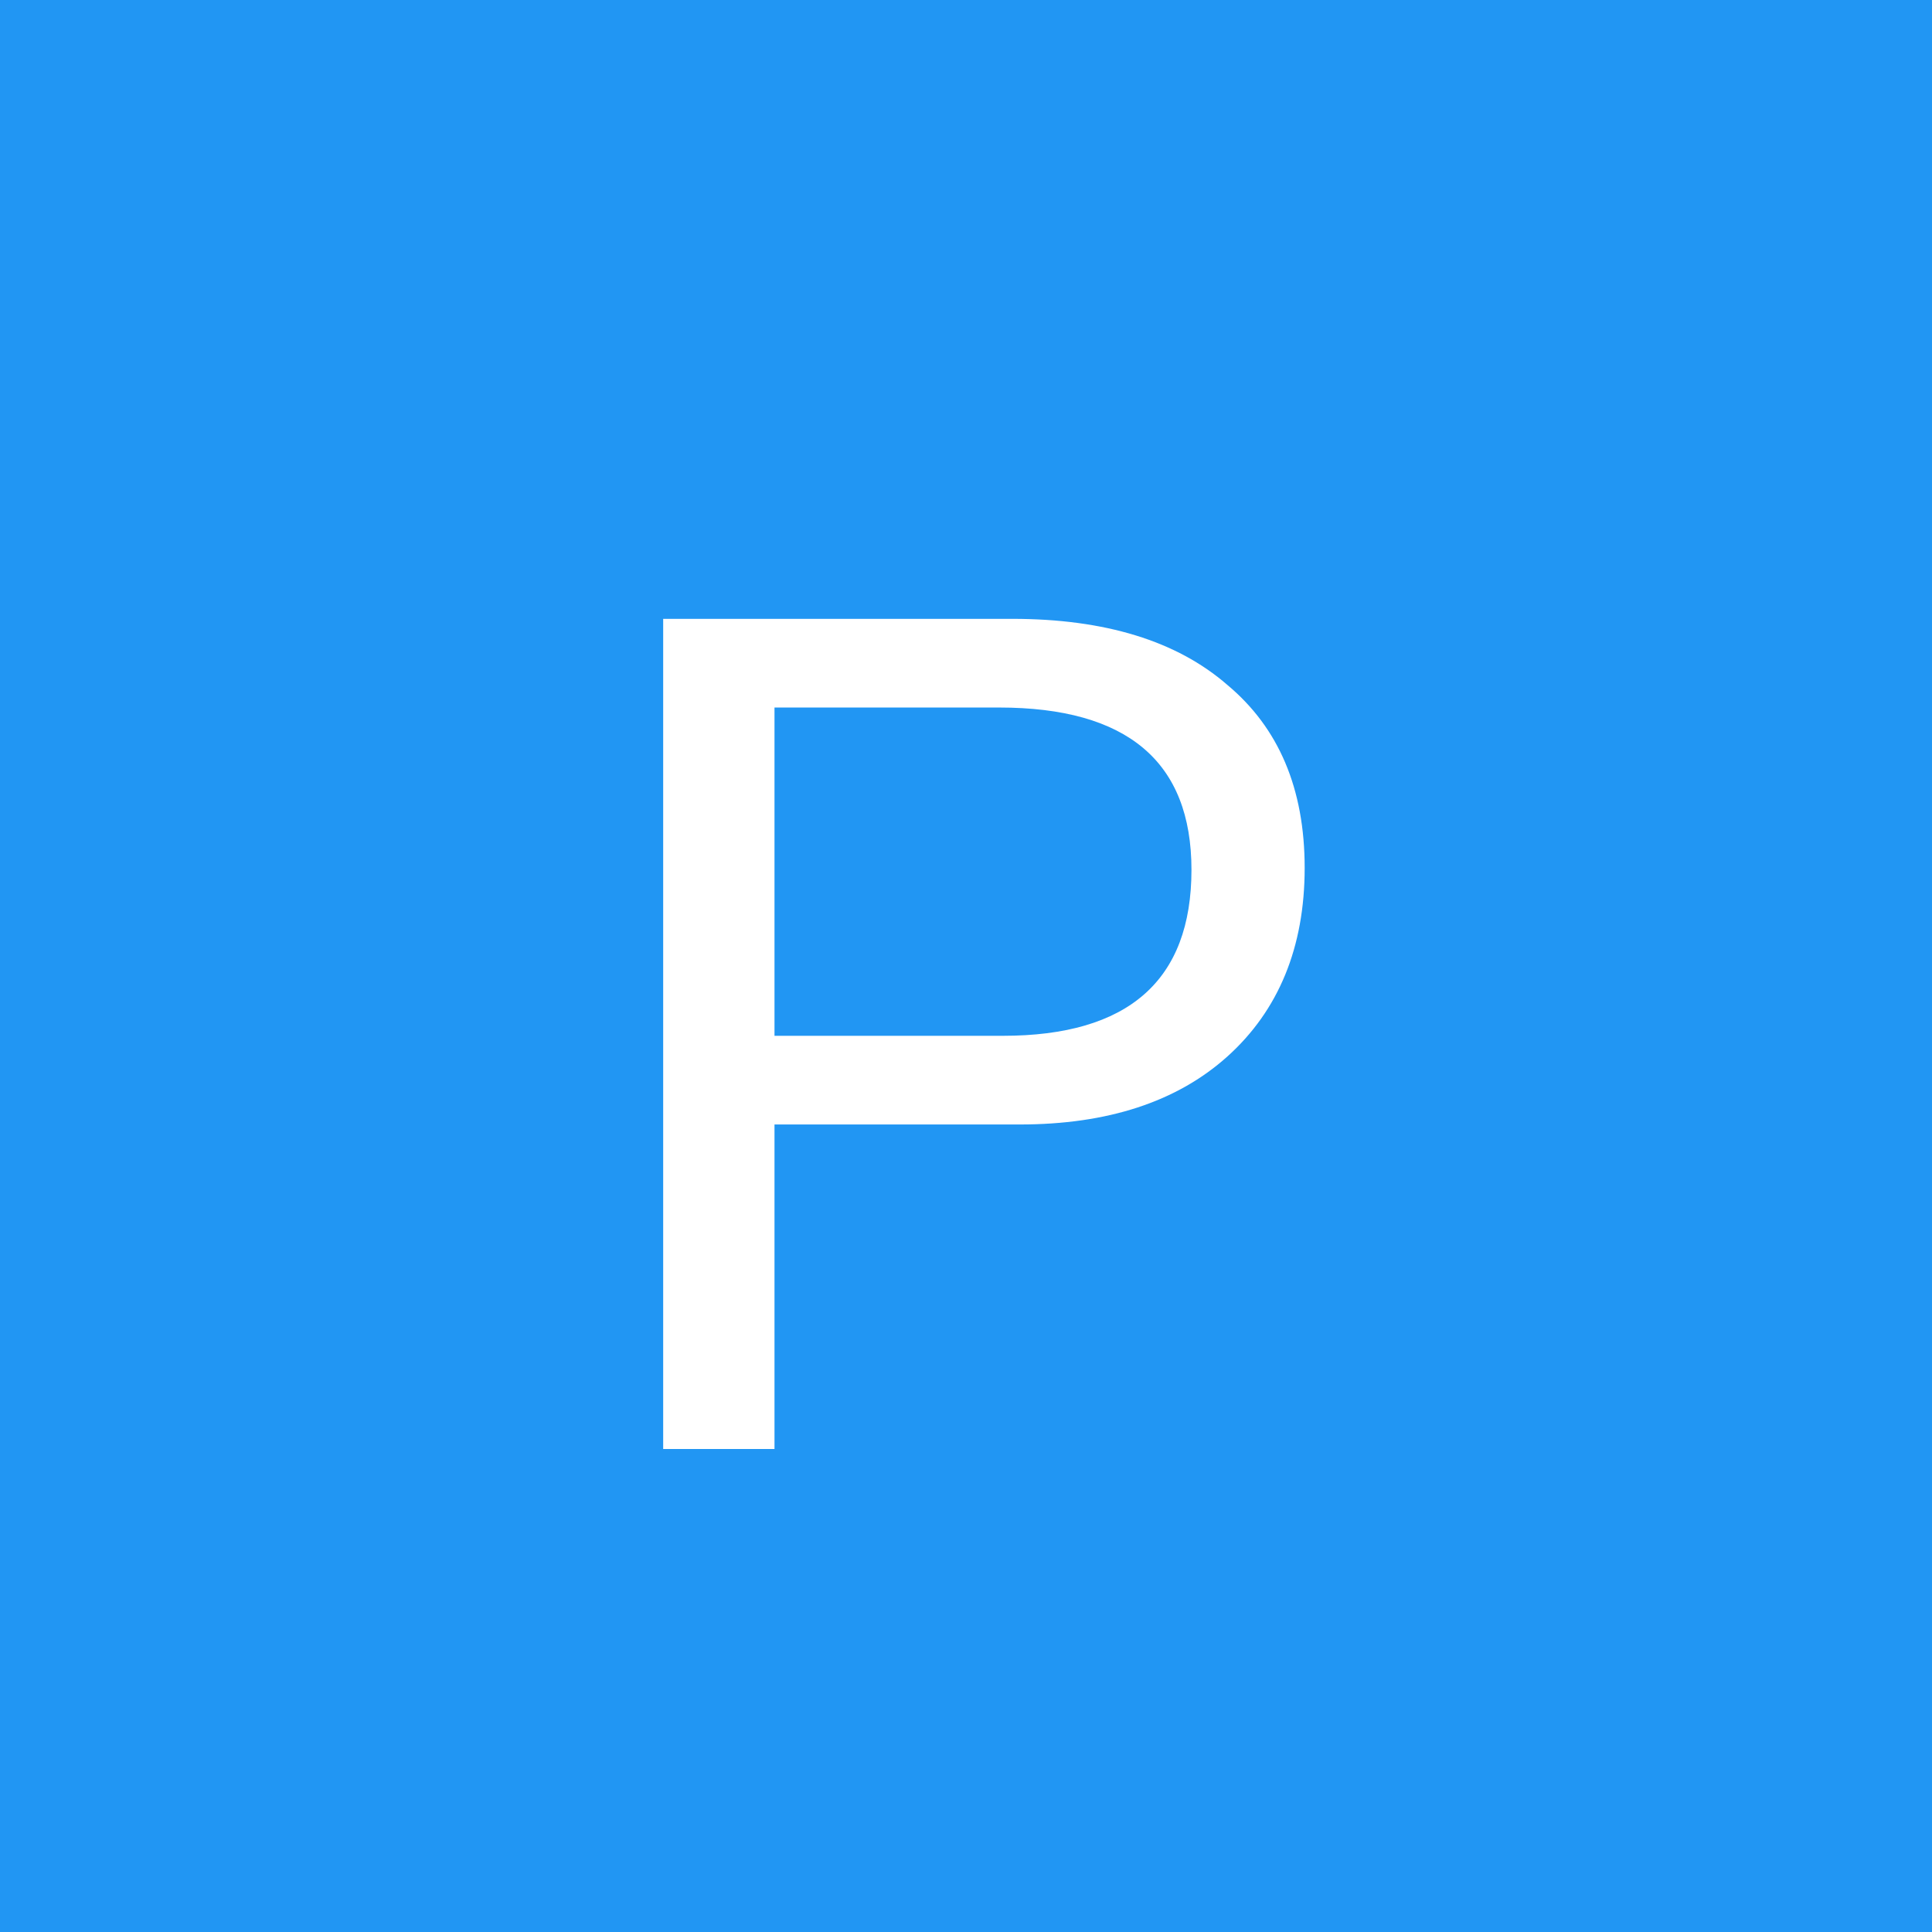
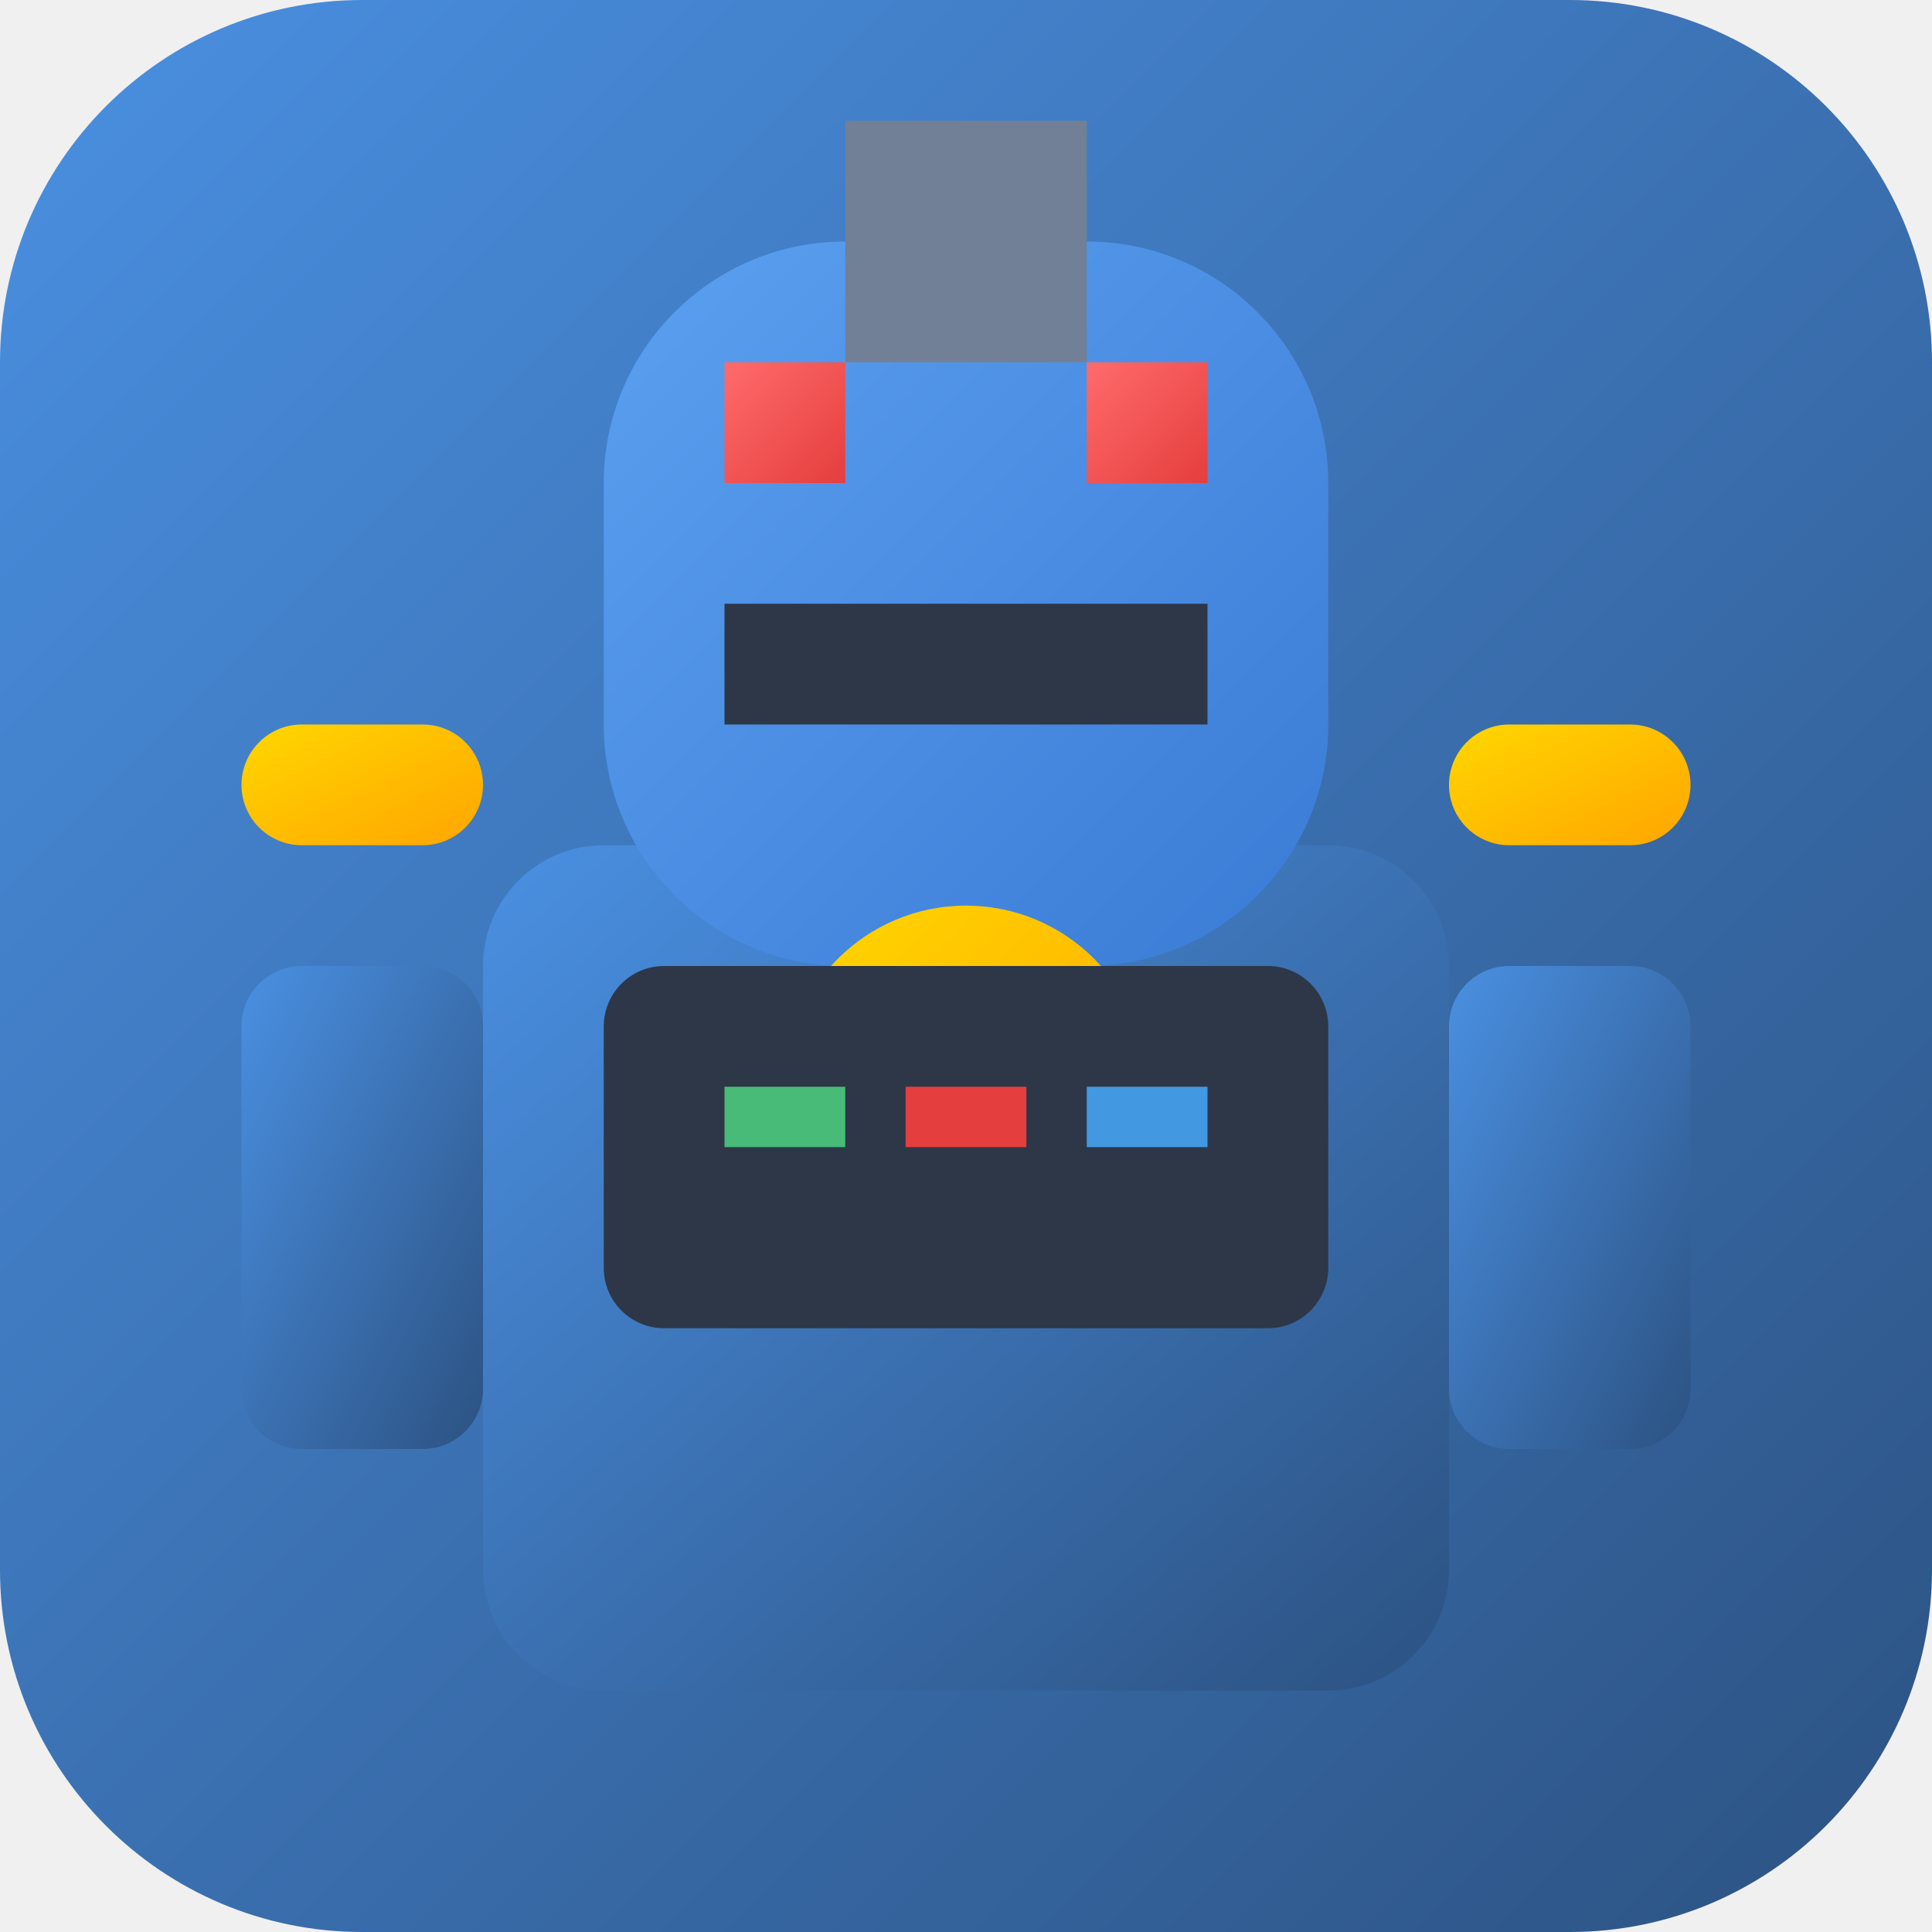
<svg xmlns="http://www.w3.org/2000/svg" width="16" height="16" viewBox="0 0 16 16">
-   <rect width="16" height="16" fill="#2196F3" />
-   <text x="8" y="12" text-anchor="middle" fill="white" font-family="Arial" font-size="10">P</text>
+   <defs>
+     <linearGradient id="bodyGradient16" x1="0%" y1="0%" x2="100%" y2="100%">
+       <stop offset="0%" style="stop-color:#4A90E2;stop-opacity:1" />
+       <stop offset="100%" style="stop-color:#2C5282;stop-opacity:1" />
+     </linearGradient>
+     <linearGradient id="headGradient16" x1="0%" y1="0%" x2="100%" y2="100%">
+       <stop offset="0%" style="stop-color:#5BA0F0;stop-opacity:1" />
+       <stop offset="100%" style="stop-color:#3A7BD5;stop-opacity:1" />
+     </linearGradient>
+     <linearGradient id="eyeGradient16" x1="0%" y1="0%" x2="100%" y2="100%">
+       <stop offset="0%" style="stop-color:#FF6B6B;stop-opacity:1" />
+       <stop offset="100%" style="stop-color:#E53E3E;stop-opacity:1" />
+     </linearGradient>
+     <linearGradient id="badgeGradient16" x1="0%" y1="0%" x2="100%" y2="100%">
+       <stop offset="0%" style="stop-color:#FFD700;stop-opacity:1" />
+       <stop offset="100%" style="stop-color:#FFA500;stop-opacity:1" />
+     </linearGradient>
+   </defs>
+   <rect width="16" height="16" fill="url(#bodyGradient16)" rx="3" ry="3" />
+   <rect x="4" y="7" width="8" height="7" fill="url(#bodyGradient16)" rx="1" ry="1" />
+   <rect x="5" y="2" width="6" height="6" fill="url(#headGradient16)" rx="2" ry="2" />
+   <rect x="7" y="1" width="1" height="2" fill="#718096" />
+   <rect x="8" y="1" width="1" height="2" fill="#718096" />
+   <rect x="6" y="3" width="1" height="1" fill="url(#eyeGradient16)" />
+   <rect x="9" y="3" width="1" height="1" fill="url(#eyeGradient16)" />
+   <rect x="6" y="5" width="4" height="1" fill="#2D3748" />
+   <rect x="2" y="6" width="2" height="1" fill="url(#badgeGradient16)" rx="0.5" ry="0.5" />
+   <rect x="12" y="6" width="2" height="1" fill="url(#badgeGradient16)" rx="0.5" ry="0.5" />
+   <circle cx="8" cy="9" r="1.5" fill="url(#badgeGradient16)" />
+   <circle cx="8" cy="9" r="1" fill="#2D3748" />
+   <text x="8" y="10" text-anchor="middle" fill="#FFD700" font-family="Arial, sans-serif" font-size="2" font-weight="bold">P</text>
+   <rect x="2" y="8" width="2" height="4" fill="url(#bodyGradient16)" rx="0.5" ry="0.5" />
+   <rect x="12" y="8" width="2" height="4" fill="url(#bodyGradient16)" rx="0.5" ry="0.5" />
+   <rect x="5" y="8" width="6" height="3" fill="#2D3748" rx="0.5" ry="0.5" />
+   <rect x="6" y="9" width="1" height="0.5" fill="#48BB78" />
+   <rect x="7.5" y="9" width="1" height="0.5" fill="#E53E3E" />
+   <rect x="9" y="9" width="1" height="0.5" fill="#4299E1" />
</svg>
